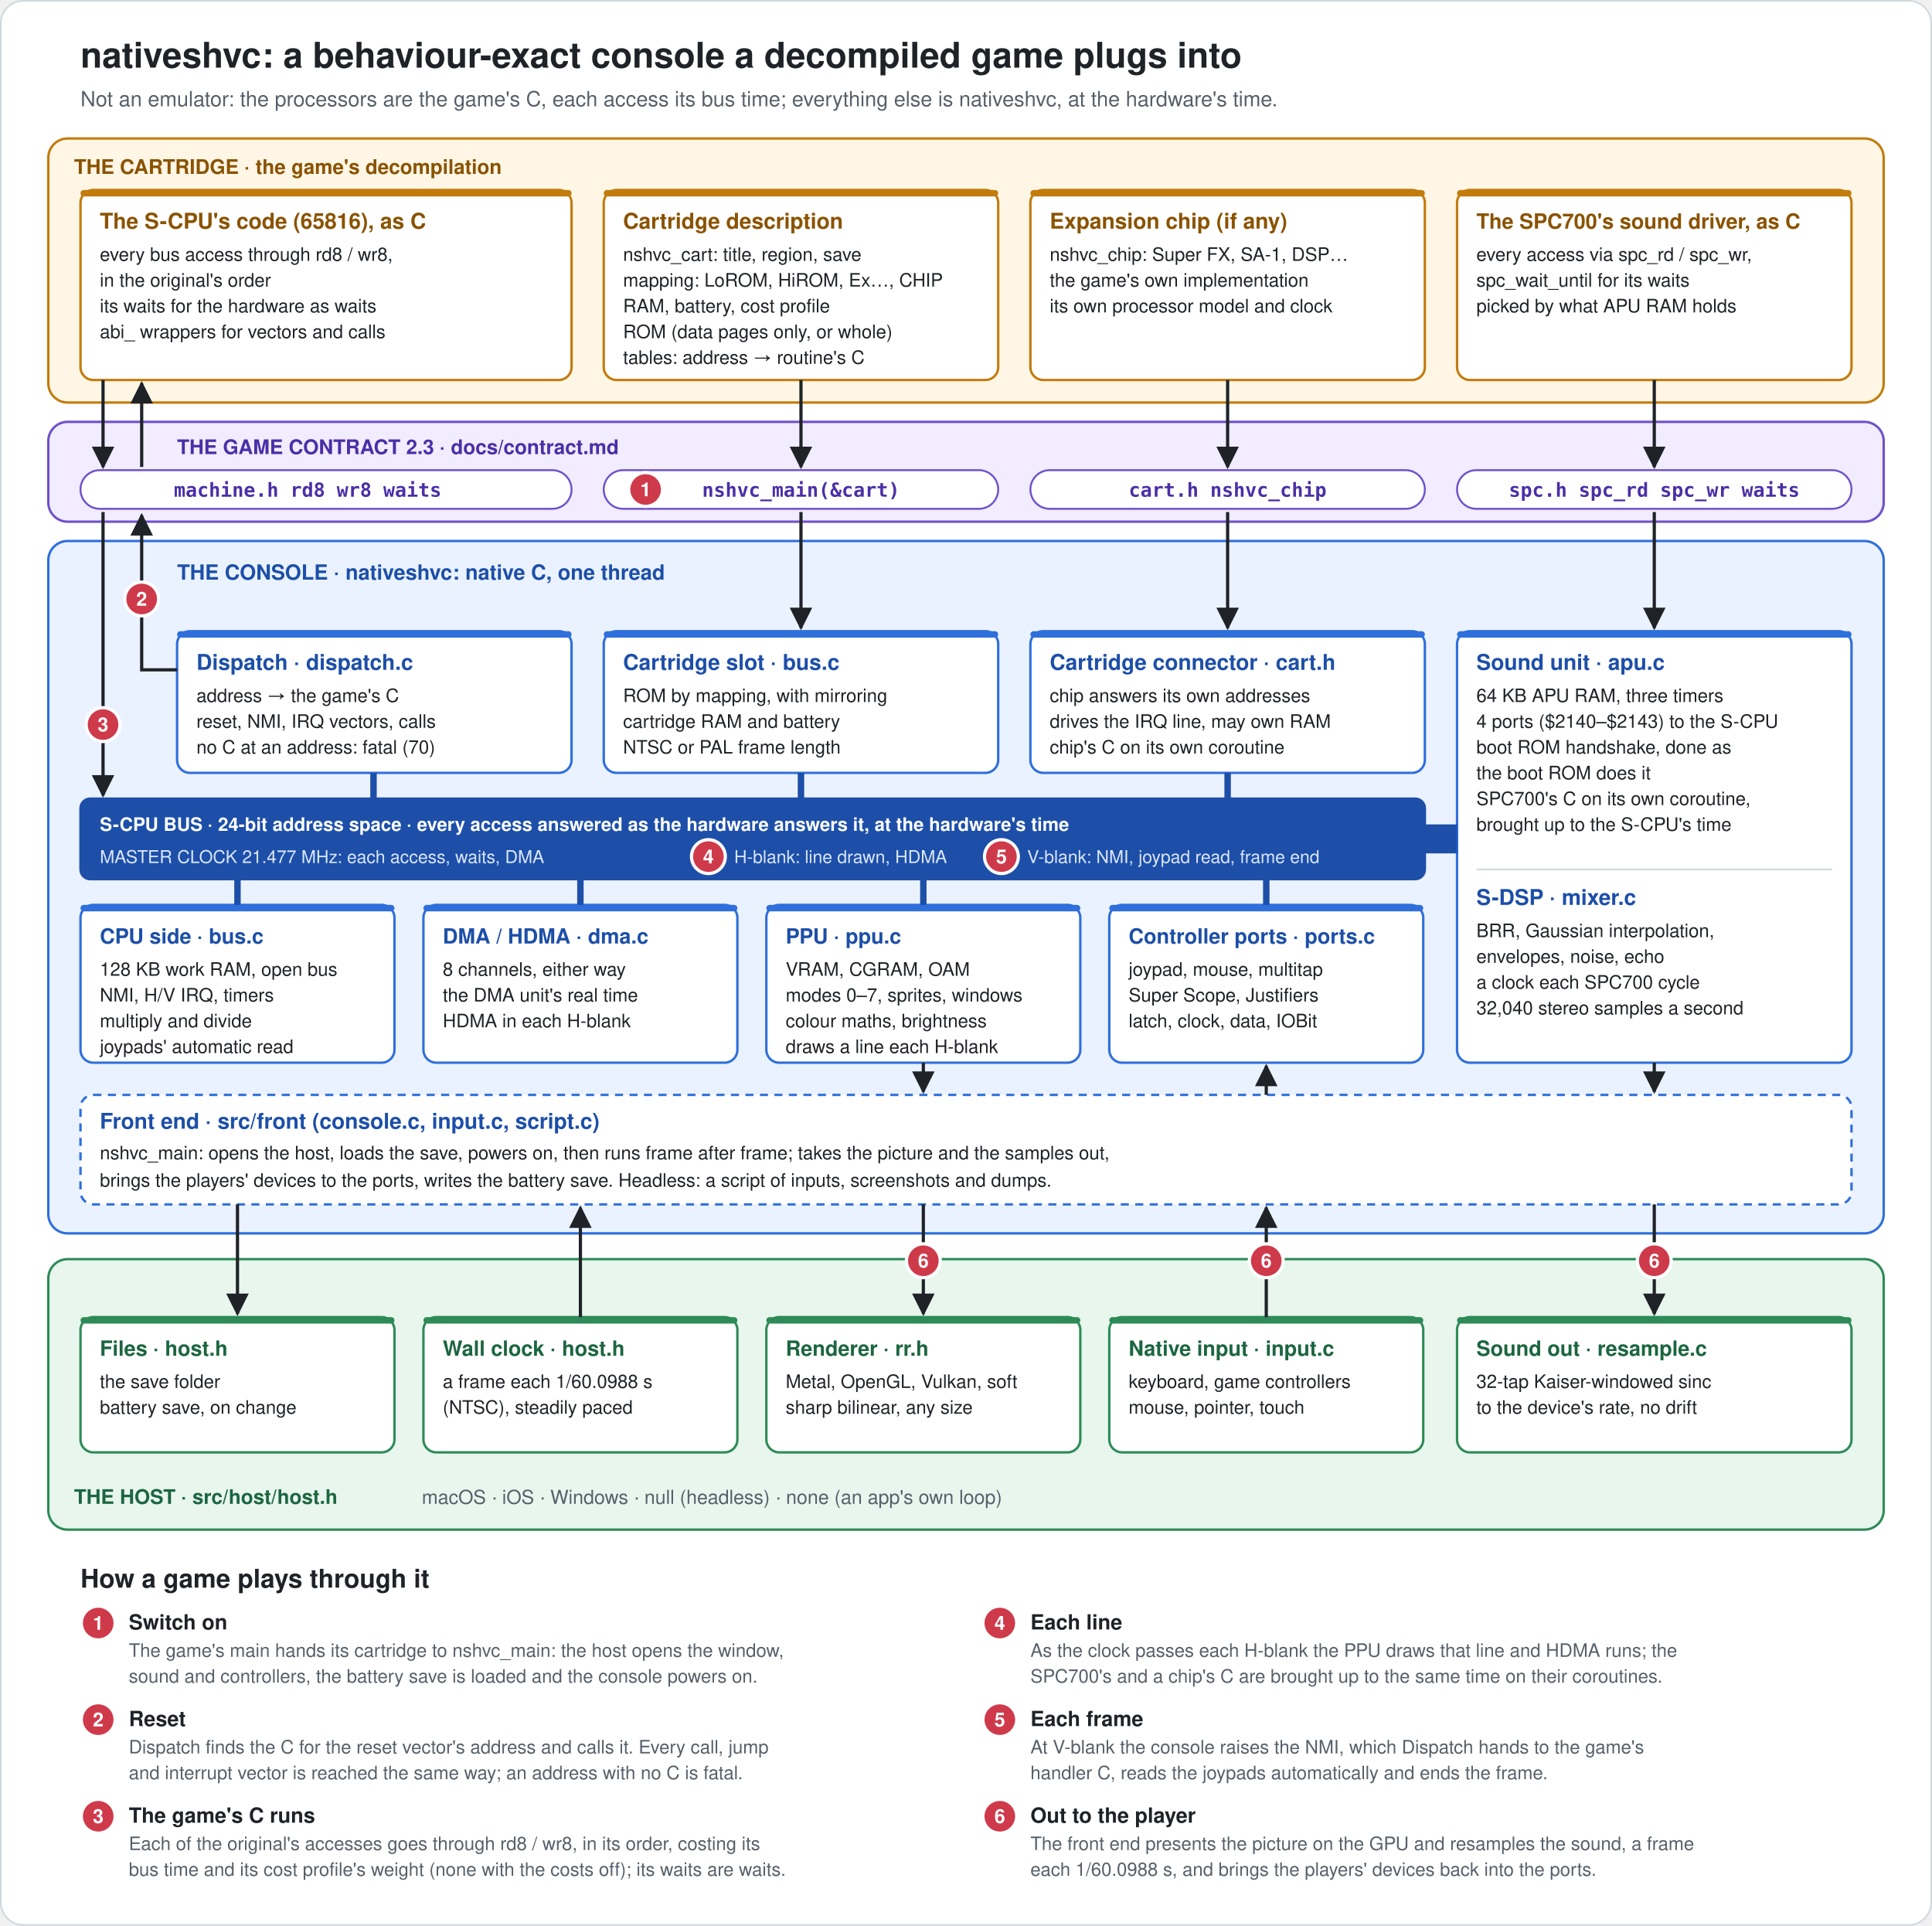
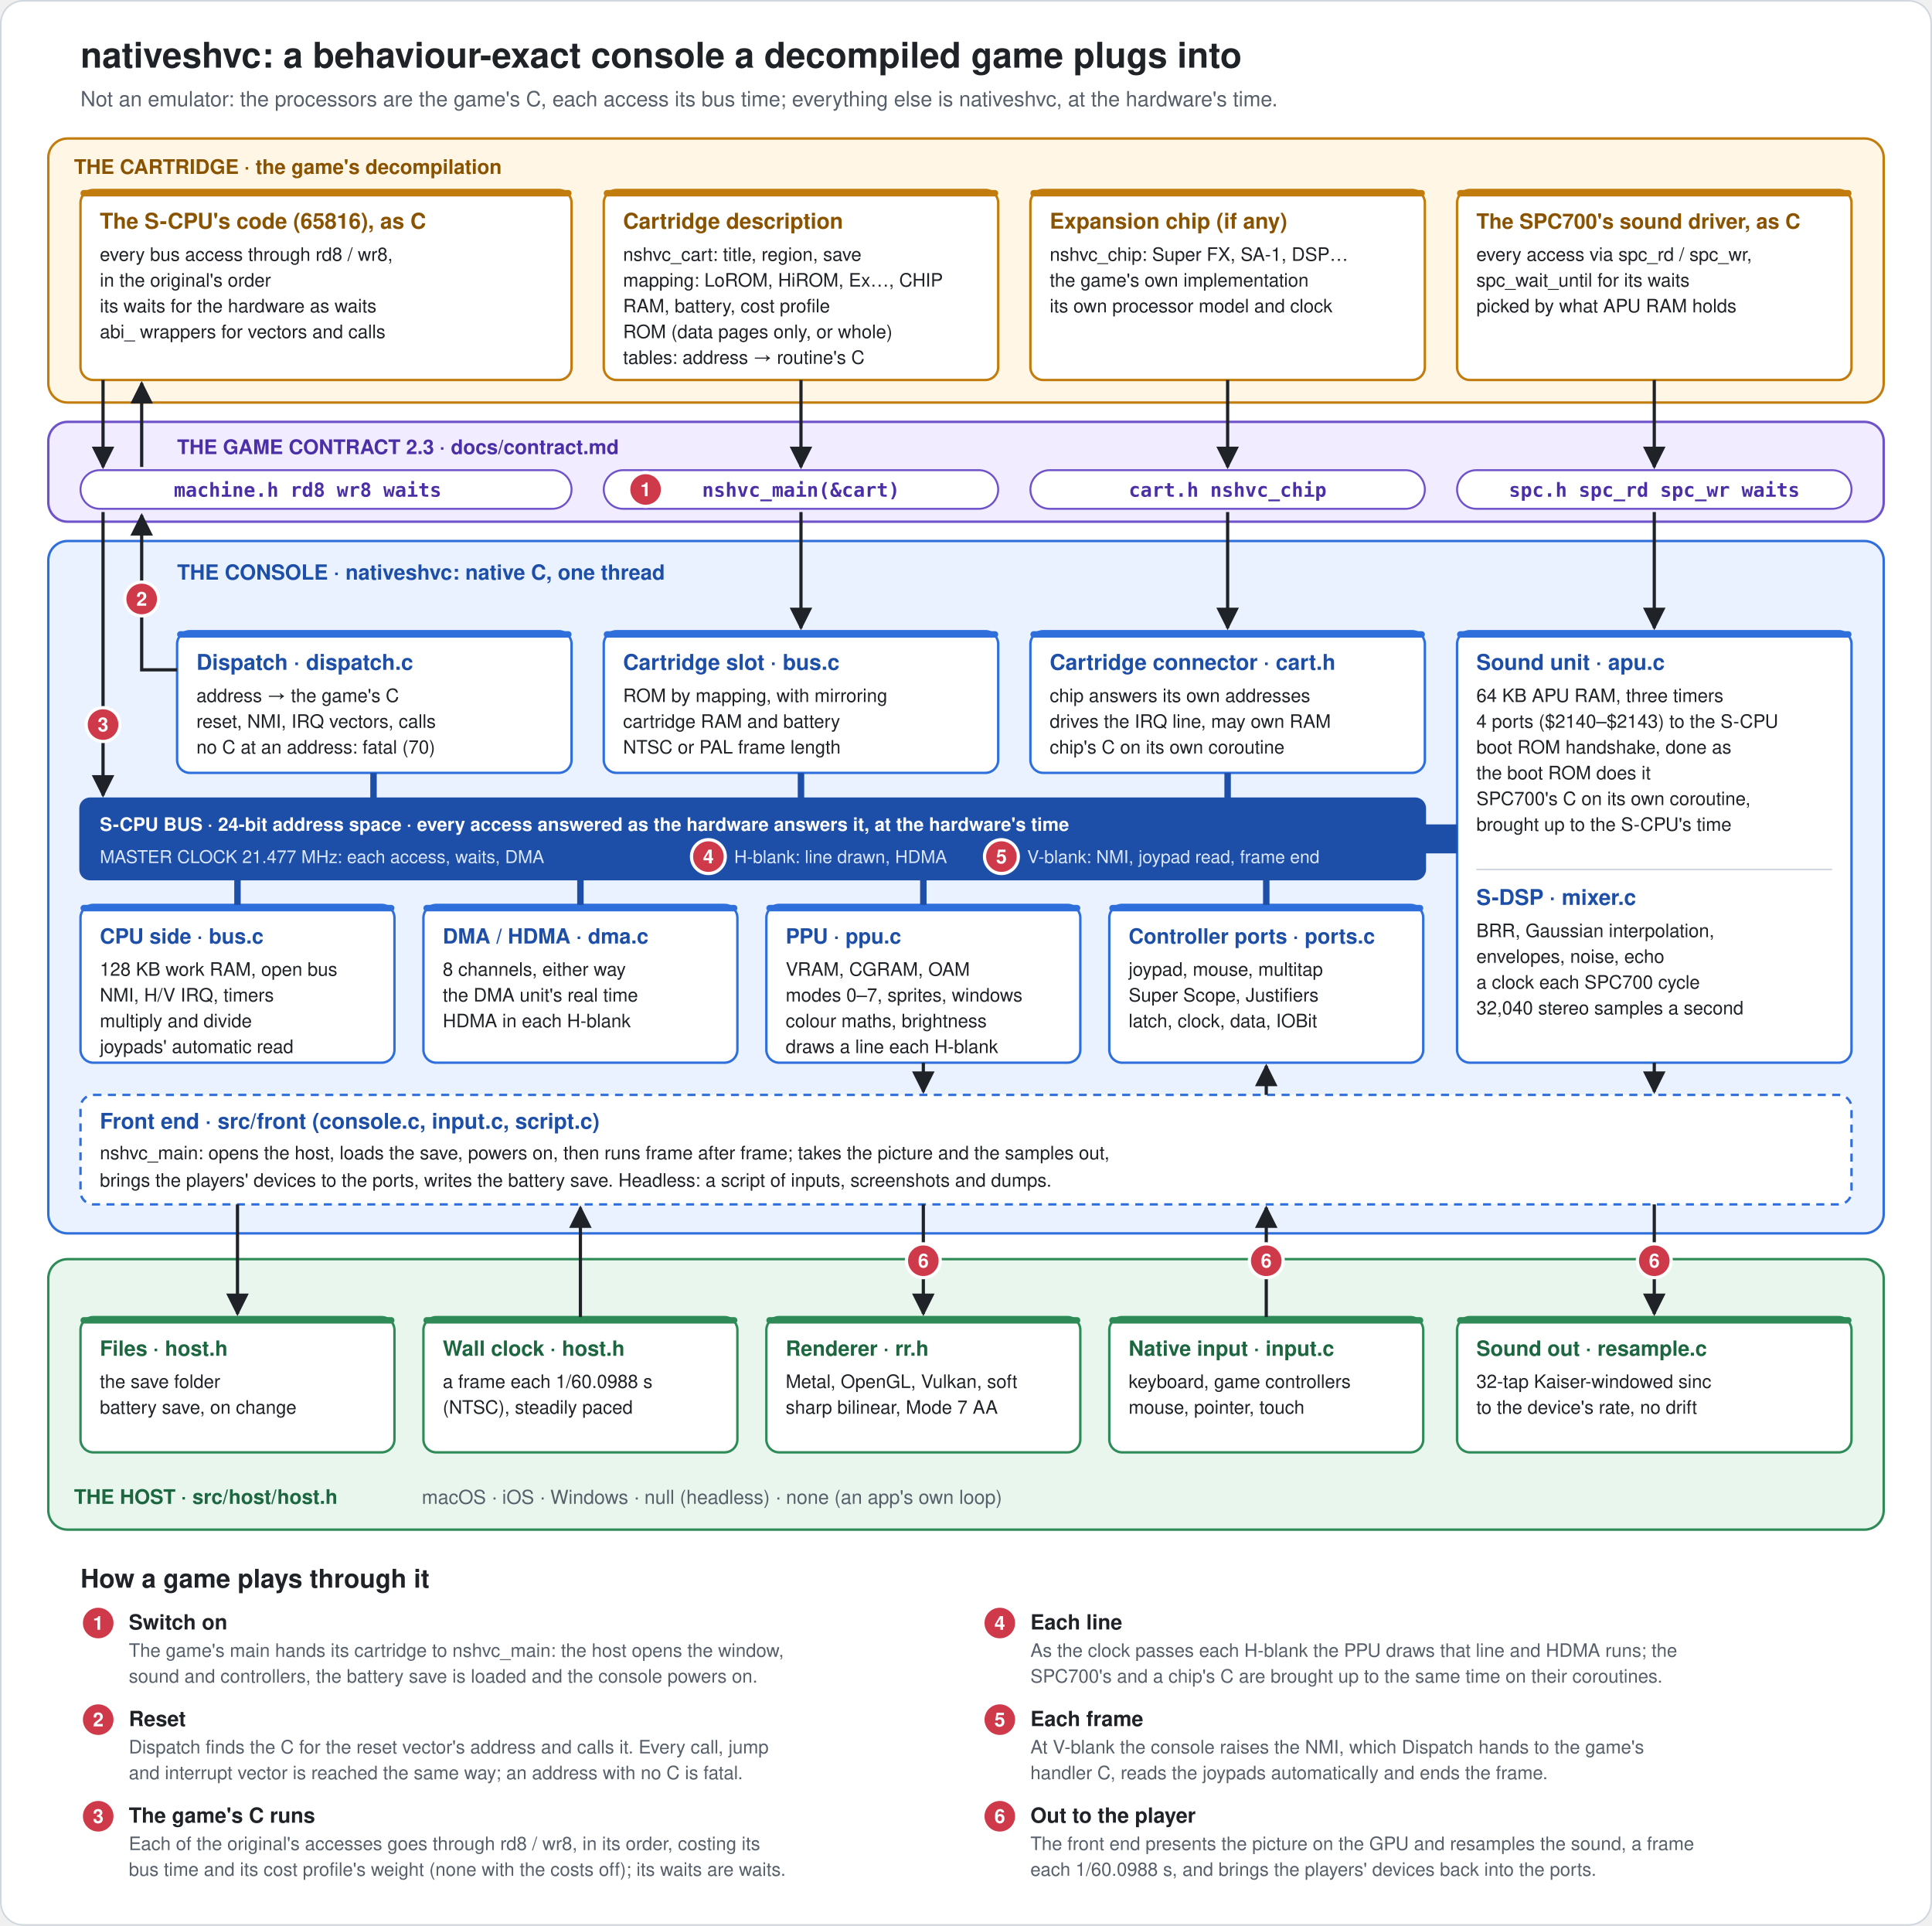
<svg xmlns="http://www.w3.org/2000/svg" width="1200" height="1196" viewBox="0 0 1200 1196" role="img" aria-label="nativeshvc architecture: a behaviour-exact console, not an emulator: the game's decompiled C as the cartridge, each access costing its bus time and its cost profile's weight, nativeshvc as the console, the host below">
  <defs>
    <marker id="arr" viewBox="0 0 10 10" refX="9" refY="5" markerWidth="7" markerHeight="7" orient="auto-start-reverse">
      <path d="M0,0 L10,5 L0,10 z" fill="#1f2328" />
    </marker>
  </defs>
  <rect x="0.5" y="0.5" width="1199" height="1195" rx="14" fill="#ffffff" stroke="#d0d7de" stroke-width="1" />
  <text x="50" y="42" font-family="-apple-system, BlinkMacSystemFont, 'Segoe UI', Helvetica, Arial, sans-serif" font-size="22" font-weight="bold" font-style="normal" fill="#1f2328" text-anchor="start">nativeshvc: a behaviour-exact console a decompiled game plugs into</text>
  <text x="50" y="66" font-family="-apple-system, BlinkMacSystemFont, 'Segoe UI', Helvetica, Arial, sans-serif" font-size="13" font-weight="normal" font-style="normal" fill="#57606a" text-anchor="start">Not an emulator: the processors are the game's C, each access its bus time; everything else is nativeshvc, at the hardware's time.</text>
  <rect x="30" y="86" width="1140" height="164" rx="12" fill="#fff6e5" stroke="#c27c0e" stroke-width="1.5" />
  <text x="46" y="108" font-family="-apple-system, BlinkMacSystemFont, 'Segoe UI', Helvetica, Arial, sans-serif" font-size="12.5" font-weight="bold" font-style="normal" fill="#8a5300" text-anchor="start">THE CARTRIDGE  ·  the game's decompilation</text>
  <rect x="50" y="118" width="305" height="118" rx="8" fill="#ffffff" stroke="#c27c0e" stroke-width="1.5" />
  <rect x="50" y="118" width="305" height="4" rx="2" fill="#c27c0e" />
  <text x="62" y="142" font-family="-apple-system, BlinkMacSystemFont, 'Segoe UI', Helvetica, Arial, sans-serif" font-size="13.5" font-weight="bold" font-style="normal" fill="#8a5300" text-anchor="start">The S-CPU's code (65816), as C</text>
  <text x="62" y="162" font-family="-apple-system, BlinkMacSystemFont, 'Segoe UI', Helvetica, Arial, sans-serif" font-size="11.5" font-weight="normal" font-style="normal" fill="#1f2328" text-anchor="start">every bus access through rd8 / wr8,</text>
  <text x="62" y="178" font-family="-apple-system, BlinkMacSystemFont, 'Segoe UI', Helvetica, Arial, sans-serif" font-size="11.5" font-weight="normal" font-style="normal" fill="#1f2328" text-anchor="start">in the original's order</text>
  <text x="62" y="194" font-family="-apple-system, BlinkMacSystemFont, 'Segoe UI', Helvetica, Arial, sans-serif" font-size="11.5" font-weight="normal" font-style="normal" fill="#1f2328" text-anchor="start">its waits for the hardware as waits</text>
  <text x="62" y="210" font-family="-apple-system, BlinkMacSystemFont, 'Segoe UI', Helvetica, Arial, sans-serif" font-size="11.5" font-weight="normal" font-style="normal" fill="#1f2328" text-anchor="start">abi_ wrappers for vectors and calls</text>
  <rect x="375" y="118" width="245" height="118" rx="8" fill="#ffffff" stroke="#c27c0e" stroke-width="1.5" />
  <rect x="375" y="118" width="245" height="4" rx="2" fill="#c27c0e" />
  <text x="387" y="142" font-family="-apple-system, BlinkMacSystemFont, 'Segoe UI', Helvetica, Arial, sans-serif" font-size="13.5" font-weight="bold" font-style="normal" fill="#8a5300" text-anchor="start">Cartridge description</text>
  <text x="387" y="162" font-family="-apple-system, BlinkMacSystemFont, 'Segoe UI', Helvetica, Arial, sans-serif" font-size="11.5" font-weight="normal" font-style="normal" fill="#1f2328" text-anchor="start">nshvc_cart: title, region, save</text>
  <text x="387" y="178" font-family="-apple-system, BlinkMacSystemFont, 'Segoe UI', Helvetica, Arial, sans-serif" font-size="11.5" font-weight="normal" font-style="normal" fill="#1f2328" text-anchor="start">mapping: LoROM, HiROM, Ex…, CHIP</text>
  <text x="387" y="194" font-family="-apple-system, BlinkMacSystemFont, 'Segoe UI', Helvetica, Arial, sans-serif" font-size="11.5" font-weight="normal" font-style="normal" fill="#1f2328" text-anchor="start">RAM, battery, cost profile</text>
  <text x="387" y="210" font-family="-apple-system, BlinkMacSystemFont, 'Segoe UI', Helvetica, Arial, sans-serif" font-size="11.5" font-weight="normal" font-style="normal" fill="#1f2328" text-anchor="start">ROM (data pages only, or whole)</text>
  <text x="387" y="226" font-family="-apple-system, BlinkMacSystemFont, 'Segoe UI', Helvetica, Arial, sans-serif" font-size="11.5" font-weight="normal" font-style="normal" fill="#1f2328" text-anchor="start">tables: address → routine's C</text>
  <rect x="640" y="118" width="245" height="118" rx="8" fill="#ffffff" stroke="#c27c0e" stroke-width="1.5" />
  <rect x="640" y="118" width="245" height="4" rx="2" fill="#c27c0e" />
  <text x="652" y="142" font-family="-apple-system, BlinkMacSystemFont, 'Segoe UI', Helvetica, Arial, sans-serif" font-size="13.5" font-weight="bold" font-style="normal" fill="#8a5300" text-anchor="start">Expansion chip (if any)</text>
  <text x="652" y="162" font-family="-apple-system, BlinkMacSystemFont, 'Segoe UI', Helvetica, Arial, sans-serif" font-size="11.5" font-weight="normal" font-style="normal" fill="#1f2328" text-anchor="start">nshvc_chip: Super FX, SA-1, DSP…</text>
  <text x="652" y="178" font-family="-apple-system, BlinkMacSystemFont, 'Segoe UI', Helvetica, Arial, sans-serif" font-size="11.5" font-weight="normal" font-style="normal" fill="#1f2328" text-anchor="start">the game's own implementation</text>
  <text x="652" y="194" font-family="-apple-system, BlinkMacSystemFont, 'Segoe UI', Helvetica, Arial, sans-serif" font-size="11.5" font-weight="normal" font-style="normal" fill="#1f2328" text-anchor="start">its own processor model and clock</text>
  <rect x="905" y="118" width="245" height="118" rx="8" fill="#ffffff" stroke="#c27c0e" stroke-width="1.5" />
  <rect x="905" y="118" width="245" height="4" rx="2" fill="#c27c0e" />
  <text x="917" y="142" font-family="-apple-system, BlinkMacSystemFont, 'Segoe UI', Helvetica, Arial, sans-serif" font-size="13" font-weight="bold" font-style="normal" fill="#8a5300" text-anchor="start">The SPC700's sound driver, as C</text>
  <text x="917" y="162" font-family="-apple-system, BlinkMacSystemFont, 'Segoe UI', Helvetica, Arial, sans-serif" font-size="11.5" font-weight="normal" font-style="normal" fill="#1f2328" text-anchor="start">every access via spc_rd / spc_wr,</text>
  <text x="917" y="178" font-family="-apple-system, BlinkMacSystemFont, 'Segoe UI', Helvetica, Arial, sans-serif" font-size="11.5" font-weight="normal" font-style="normal" fill="#1f2328" text-anchor="start">spc_wait_until for its waits</text>
  <text x="917" y="194" font-family="-apple-system, BlinkMacSystemFont, 'Segoe UI', Helvetica, Arial, sans-serif" font-size="11.5" font-weight="normal" font-style="normal" fill="#1f2328" text-anchor="start">picked by what APU RAM holds</text>
  <rect x="30" y="262" width="1140" height="62" rx="12" fill="#f1ecff" stroke="#6f52c9" stroke-width="1.5" />
  <text x="110" y="282" font-family="-apple-system, BlinkMacSystemFont, 'Segoe UI', Helvetica, Arial, sans-serif" font-size="12.5" font-weight="bold" font-style="normal" fill="#4b2fa6" text-anchor="start">THE GAME CONTRACT 2.3  ·  docs/contract.md</text>
  <rect x="50" y="292" width="305" height="24" rx="12" fill="#ffffff" stroke="#6f52c9" stroke-width="1.2" />
  <text x="108" y="308.5" font-family="ui-monospace, SFMono-Regular, Menlo, Consolas, monospace" font-size="12" font-weight="bold" font-style="normal" fill="#4b2fa6" text-anchor="start">machine.h  rd8 wr8 waits</text>
  <rect x="375" y="292" width="245" height="24" rx="12" fill="#ffffff" stroke="#6f52c9" stroke-width="1.2" />
  <text x="497.5" y="308.5" font-family="ui-monospace, SFMono-Regular, Menlo, Consolas, monospace" font-size="12" font-weight="bold" font-style="normal" fill="#4b2fa6" text-anchor="middle">nshvc_main(&amp;cart)</text>
  <rect x="640" y="292" width="245" height="24" rx="12" fill="#ffffff" stroke="#6f52c9" stroke-width="1.2" />
  <text x="762.5" y="308.5" font-family="ui-monospace, SFMono-Regular, Menlo, Consolas, monospace" font-size="12" font-weight="bold" font-style="normal" fill="#4b2fa6" text-anchor="middle">cart.h  nshvc_chip</text>
  <rect x="905" y="292" width="245" height="24" rx="12" fill="#ffffff" stroke="#6f52c9" stroke-width="1.2" />
  <text x="1027.5" y="308.5" font-family="ui-monospace, SFMono-Regular, Menlo, Consolas, monospace" font-size="12" font-weight="bold" font-style="normal" fill="#4b2fa6" text-anchor="middle">spc.h  spc_rd spc_wr waits</text>
  <rect x="30" y="336" width="1140" height="430" rx="12" fill="#eaf2ff" stroke="#2f6fdb" stroke-width="1.5" />
  <text x="110" y="360" font-family="-apple-system, BlinkMacSystemFont, 'Segoe UI', Helvetica, Arial, sans-serif" font-size="13" font-weight="bold" font-style="normal" fill="#1d4fa8" text-anchor="start">THE CONSOLE  ·  nativeshvc: native C, one thread</text>
  <rect x="110" y="392" width="245" height="88" rx="8" fill="#ffffff" stroke="#2f6fdb" stroke-width="1.5" />
  <rect x="110" y="392" width="245" height="4" rx="2" fill="#2f6fdb" />
  <text x="122" y="416" font-family="-apple-system, BlinkMacSystemFont, 'Segoe UI', Helvetica, Arial, sans-serif" font-size="13.5" font-weight="bold" font-style="normal" fill="#1d4fa8" text-anchor="start">Dispatch · dispatch.c</text>
  <text x="122" y="436" font-family="-apple-system, BlinkMacSystemFont, 'Segoe UI', Helvetica, Arial, sans-serif" font-size="11.5" font-weight="normal" font-style="normal" fill="#1f2328" text-anchor="start">address → the game's C</text>
  <text x="122" y="452" font-family="-apple-system, BlinkMacSystemFont, 'Segoe UI', Helvetica, Arial, sans-serif" font-size="11.5" font-weight="normal" font-style="normal" fill="#1f2328" text-anchor="start">reset, NMI, IRQ vectors, calls</text>
  <text x="122" y="468" font-family="-apple-system, BlinkMacSystemFont, 'Segoe UI', Helvetica, Arial, sans-serif" font-size="11.5" font-weight="normal" font-style="normal" fill="#1f2328" text-anchor="start">no C at an address: fatal (70)</text>
  <rect x="375" y="392" width="245" height="88" rx="8" fill="#ffffff" stroke="#2f6fdb" stroke-width="1.5" />
  <rect x="375" y="392" width="245" height="4" rx="2" fill="#2f6fdb" />
  <text x="387" y="416" font-family="-apple-system, BlinkMacSystemFont, 'Segoe UI', Helvetica, Arial, sans-serif" font-size="13.5" font-weight="bold" font-style="normal" fill="#1d4fa8" text-anchor="start">Cartridge slot · bus.c</text>
  <text x="387" y="436" font-family="-apple-system, BlinkMacSystemFont, 'Segoe UI', Helvetica, Arial, sans-serif" font-size="11.5" font-weight="normal" font-style="normal" fill="#1f2328" text-anchor="start">ROM by mapping, with mirroring</text>
  <text x="387" y="452" font-family="-apple-system, BlinkMacSystemFont, 'Segoe UI', Helvetica, Arial, sans-serif" font-size="11.5" font-weight="normal" font-style="normal" fill="#1f2328" text-anchor="start">cartridge RAM and battery</text>
  <text x="387" y="468" font-family="-apple-system, BlinkMacSystemFont, 'Segoe UI', Helvetica, Arial, sans-serif" font-size="11.5" font-weight="normal" font-style="normal" fill="#1f2328" text-anchor="start">NTSC or PAL frame length</text>
  <rect x="640" y="392" width="245" height="88" rx="8" fill="#ffffff" stroke="#2f6fdb" stroke-width="1.5" />
  <rect x="640" y="392" width="245" height="4" rx="2" fill="#2f6fdb" />
  <text x="652" y="416" font-family="-apple-system, BlinkMacSystemFont, 'Segoe UI', Helvetica, Arial, sans-serif" font-size="13.5" font-weight="bold" font-style="normal" fill="#1d4fa8" text-anchor="start">Cartridge connector · cart.h</text>
  <text x="652" y="436" font-family="-apple-system, BlinkMacSystemFont, 'Segoe UI', Helvetica, Arial, sans-serif" font-size="11.5" font-weight="normal" font-style="normal" fill="#1f2328" text-anchor="start">chip answers its own addresses</text>
  <text x="652" y="452" font-family="-apple-system, BlinkMacSystemFont, 'Segoe UI', Helvetica, Arial, sans-serif" font-size="11.5" font-weight="normal" font-style="normal" fill="#1f2328" text-anchor="start">drives the IRQ line, may own RAM</text>
  <text x="652" y="468" font-family="-apple-system, BlinkMacSystemFont, 'Segoe UI', Helvetica, Arial, sans-serif" font-size="11.5" font-weight="normal" font-style="normal" fill="#1f2328" text-anchor="start">chip's C on its own coroutine</text>
  <rect x="905" y="392" width="245" height="268" rx="8" fill="#ffffff" stroke="#2f6fdb" stroke-width="1.5" />
  <rect x="905" y="392" width="245" height="4" rx="2" fill="#2f6fdb" />
  <text x="917" y="416" font-family="-apple-system, BlinkMacSystemFont, 'Segoe UI', Helvetica, Arial, sans-serif" font-size="13.5" font-weight="bold" font-style="normal" fill="#1d4fa8" text-anchor="start">Sound unit · apu.c</text>
  <text x="917" y="436" font-family="-apple-system, BlinkMacSystemFont, 'Segoe UI', Helvetica, Arial, sans-serif" font-size="11.5" font-weight="normal" font-style="normal" fill="#1f2328" text-anchor="start">64 KB APU RAM, three timers</text>
  <text x="917" y="452" font-family="-apple-system, BlinkMacSystemFont, 'Segoe UI', Helvetica, Arial, sans-serif" font-size="11.5" font-weight="normal" font-style="normal" fill="#1f2328" text-anchor="start">4 ports ($2140–$2143) to the S-CPU</text>
  <text x="917" y="468" font-family="-apple-system, BlinkMacSystemFont, 'Segoe UI', Helvetica, Arial, sans-serif" font-size="11.5" font-weight="normal" font-style="normal" fill="#1f2328" text-anchor="start">boot ROM handshake, done as</text>
  <text x="917" y="484" font-family="-apple-system, BlinkMacSystemFont, 'Segoe UI', Helvetica, Arial, sans-serif" font-size="11.5" font-weight="normal" font-style="normal" fill="#1f2328" text-anchor="start">the boot ROM does it</text>
  <text x="917" y="500" font-family="-apple-system, BlinkMacSystemFont, 'Segoe UI', Helvetica, Arial, sans-serif" font-size="11.5" font-weight="normal" font-style="normal" fill="#1f2328" text-anchor="start">SPC700's C on its own coroutine,</text>
  <text x="917" y="516" font-family="-apple-system, BlinkMacSystemFont, 'Segoe UI', Helvetica, Arial, sans-serif" font-size="11.5" font-weight="normal" font-style="normal" fill="#1f2328" text-anchor="start">brought up to the S-CPU's time</text>
  <line x1="917" y1="540" x2="1138" y2="540" stroke="#d0d7de" />
  <text x="917" y="562" font-family="-apple-system, BlinkMacSystemFont, 'Segoe UI', Helvetica, Arial, sans-serif" font-size="13.5" font-weight="bold" font-style="normal" fill="#1d4fa8" text-anchor="start">S-DSP · mixer.c</text>
  <text x="917" y="582" font-family="-apple-system, BlinkMacSystemFont, 'Segoe UI', Helvetica, Arial, sans-serif" font-size="11.5" font-weight="normal" font-style="normal" fill="#1f2328" text-anchor="start">BRR, Gaussian interpolation,</text>
  <text x="917" y="598" font-family="-apple-system, BlinkMacSystemFont, 'Segoe UI', Helvetica, Arial, sans-serif" font-size="11.5" font-weight="normal" font-style="normal" fill="#1f2328" text-anchor="start">envelopes, noise, echo</text>
  <text x="917" y="614" font-family="-apple-system, BlinkMacSystemFont, 'Segoe UI', Helvetica, Arial, sans-serif" font-size="11.5" font-weight="normal" font-style="normal" fill="#1f2328" text-anchor="start">a clock each SPC700 cycle</text>
  <text x="917" y="630" font-family="-apple-system, BlinkMacSystemFont, 'Segoe UI', Helvetica, Arial, sans-serif" font-size="11.5" font-weight="normal" font-style="normal" fill="#1f2328" text-anchor="start">32,040 stereo samples a second</text>
  <rect x="50" y="496" width="835" height="50" rx="6" fill="#1d4fa8" stroke="#1d4fa8" stroke-width="1.5" />
  <text x="62" y="516" font-family="-apple-system, BlinkMacSystemFont, 'Segoe UI', Helvetica, Arial, sans-serif" font-size="11.5" font-weight="bold" font-style="normal" fill="#ffffff" text-anchor="start">S-CPU BUS  ·  24-bit address space  ·  every access answered as the hardware answers it, at the hardware's time</text>
  <text x="62" y="536" font-family="-apple-system, BlinkMacSystemFont, 'Segoe UI', Helvetica, Arial, sans-serif" font-size="11" font-weight="normal" font-style="normal" fill="#dbe7ff" text-anchor="start">MASTER CLOCK 21.477 MHz: each access, waits, DMA</text>
  <circle cx="440" cy="532" r="10.5" fill="#cf3a4b" stroke="#ffffff" stroke-width="2" />
  <text x="440" y="536.2" font-family="-apple-system, BlinkMacSystemFont, 'Segoe UI', Helvetica, Arial, sans-serif" font-size="12" font-weight="bold" font-style="normal" fill="#ffffff" text-anchor="middle">4</text>
  <text x="456" y="536" font-family="-apple-system, BlinkMacSystemFont, 'Segoe UI', Helvetica, Arial, sans-serif" font-size="11" font-weight="normal" font-style="normal" fill="#dbe7ff" text-anchor="start">H-blank: line drawn, HDMA</text>
  <circle cx="622" cy="532" r="10.5" fill="#cf3a4b" stroke="#ffffff" stroke-width="2" />
  <text x="622" y="536.2" font-family="-apple-system, BlinkMacSystemFont, 'Segoe UI', Helvetica, Arial, sans-serif" font-size="12" font-weight="bold" font-style="normal" fill="#ffffff" text-anchor="middle">5</text>
  <text x="638" y="536" font-family="-apple-system, BlinkMacSystemFont, 'Segoe UI', Helvetica, Arial, sans-serif" font-size="11" font-weight="normal" font-style="normal" fill="#dbe7ff" text-anchor="start">V-blank: NMI, joypad read, frame end</text>
  <rect x="885" y="512" width="20" height="18" fill="#1d4fa8" />
  <line x1="232" y1="480" x2="232" y2="496" stroke="#1d4fa8" stroke-width="4" />
  <line x1="497.5" y1="480" x2="497.5" y2="496" stroke="#1d4fa8" stroke-width="4" />
  <line x1="762.5" y1="480" x2="762.5" y2="496" stroke="#1d4fa8" stroke-width="4" />
  <rect x="50" y="562" width="195" height="98" rx="8" fill="#ffffff" stroke="#2f6fdb" stroke-width="1.5" />
  <rect x="50" y="562" width="195" height="4" rx="2" fill="#2f6fdb" />
  <text x="62" y="586" font-family="-apple-system, BlinkMacSystemFont, 'Segoe UI', Helvetica, Arial, sans-serif" font-size="13" font-weight="bold" font-style="normal" fill="#1d4fa8" text-anchor="start">CPU side · bus.c</text>
  <text x="62" y="606" font-family="-apple-system, BlinkMacSystemFont, 'Segoe UI', Helvetica, Arial, sans-serif" font-size="11.5" font-weight="normal" font-style="normal" fill="#1f2328" text-anchor="start">128 KB work RAM, open bus</text>
  <text x="62" y="622" font-family="-apple-system, BlinkMacSystemFont, 'Segoe UI', Helvetica, Arial, sans-serif" font-size="11.5" font-weight="normal" font-style="normal" fill="#1f2328" text-anchor="start">NMI, H/V IRQ, timers</text>
  <text x="62" y="638" font-family="-apple-system, BlinkMacSystemFont, 'Segoe UI', Helvetica, Arial, sans-serif" font-size="11.5" font-weight="normal" font-style="normal" fill="#1f2328" text-anchor="start">multiply and divide</text>
  <text x="62" y="654" font-family="-apple-system, BlinkMacSystemFont, 'Segoe UI', Helvetica, Arial, sans-serif" font-size="11.5" font-weight="normal" font-style="normal" fill="#1f2328" text-anchor="start">joypads' automatic read</text>
  <rect x="263" y="562" width="195" height="98" rx="8" fill="#ffffff" stroke="#2f6fdb" stroke-width="1.5" />
  <rect x="263" y="562" width="195" height="4" rx="2" fill="#2f6fdb" />
  <text x="275" y="586" font-family="-apple-system, BlinkMacSystemFont, 'Segoe UI', Helvetica, Arial, sans-serif" font-size="13" font-weight="bold" font-style="normal" fill="#1d4fa8" text-anchor="start">DMA / HDMA · dma.c</text>
  <text x="275" y="606" font-family="-apple-system, BlinkMacSystemFont, 'Segoe UI', Helvetica, Arial, sans-serif" font-size="11.5" font-weight="normal" font-style="normal" fill="#1f2328" text-anchor="start">8 channels, either way</text>
  <text x="275" y="622" font-family="-apple-system, BlinkMacSystemFont, 'Segoe UI', Helvetica, Arial, sans-serif" font-size="11.5" font-weight="normal" font-style="normal" fill="#1f2328" text-anchor="start">the DMA unit's real time</text>
  <text x="275" y="638" font-family="-apple-system, BlinkMacSystemFont, 'Segoe UI', Helvetica, Arial, sans-serif" font-size="11.5" font-weight="normal" font-style="normal" fill="#1f2328" text-anchor="start">HDMA in each H-blank</text>
  <rect x="476" y="562" width="195" height="98" rx="8" fill="#ffffff" stroke="#2f6fdb" stroke-width="1.5" />
  <rect x="476" y="562" width="195" height="4" rx="2" fill="#2f6fdb" />
  <text x="488" y="586" font-family="-apple-system, BlinkMacSystemFont, 'Segoe UI', Helvetica, Arial, sans-serif" font-size="13" font-weight="bold" font-style="normal" fill="#1d4fa8" text-anchor="start">PPU · ppu.c</text>
  <text x="488" y="606" font-family="-apple-system, BlinkMacSystemFont, 'Segoe UI', Helvetica, Arial, sans-serif" font-size="11.5" font-weight="normal" font-style="normal" fill="#1f2328" text-anchor="start">VRAM, CGRAM, OAM</text>
  <text x="488" y="622" font-family="-apple-system, BlinkMacSystemFont, 'Segoe UI', Helvetica, Arial, sans-serif" font-size="11.5" font-weight="normal" font-style="normal" fill="#1f2328" text-anchor="start">modes 0–7, sprites, windows</text>
  <text x="488" y="638" font-family="-apple-system, BlinkMacSystemFont, 'Segoe UI', Helvetica, Arial, sans-serif" font-size="11.5" font-weight="normal" font-style="normal" fill="#1f2328" text-anchor="start">colour maths, brightness</text>
  <text x="488" y="654" font-family="-apple-system, BlinkMacSystemFont, 'Segoe UI', Helvetica, Arial, sans-serif" font-size="11.5" font-weight="normal" font-style="normal" fill="#1f2328" text-anchor="start">draws a line each H-blank</text>
  <rect x="689" y="562" width="195" height="98" rx="8" fill="#ffffff" stroke="#2f6fdb" stroke-width="1.5" />
  <rect x="689" y="562" width="195" height="4" rx="2" fill="#2f6fdb" />
  <text x="701" y="586" font-family="-apple-system, BlinkMacSystemFont, 'Segoe UI', Helvetica, Arial, sans-serif" font-size="13" font-weight="bold" font-style="normal" fill="#1d4fa8" text-anchor="start">Controller ports · ports.c</text>
  <text x="701" y="606" font-family="-apple-system, BlinkMacSystemFont, 'Segoe UI', Helvetica, Arial, sans-serif" font-size="11.5" font-weight="normal" font-style="normal" fill="#1f2328" text-anchor="start">joypad, mouse, multitap</text>
  <text x="701" y="622" font-family="-apple-system, BlinkMacSystemFont, 'Segoe UI', Helvetica, Arial, sans-serif" font-size="11.5" font-weight="normal" font-style="normal" fill="#1f2328" text-anchor="start">Super Scope, Justifiers</text>
  <text x="701" y="638" font-family="-apple-system, BlinkMacSystemFont, 'Segoe UI', Helvetica, Arial, sans-serif" font-size="11.5" font-weight="normal" font-style="normal" fill="#1f2328" text-anchor="start">latch, clock, data, IOBit</text>
  <line x1="147.5" y1="546" x2="147.5" y2="562" stroke="#1d4fa8" stroke-width="4" />
  <line x1="360.5" y1="546" x2="360.5" y2="562" stroke="#1d4fa8" stroke-width="4" />
  <line x1="573.5" y1="546" x2="573.5" y2="562" stroke="#1d4fa8" stroke-width="4" />
  <line x1="786.5" y1="546" x2="786.5" y2="562" stroke="#1d4fa8" stroke-width="4" />
  <rect x="50" y="680" width="1100" height="68" rx="8" fill="#ffffff" stroke="#2f6fdb" stroke-width="1.5" stroke-dasharray="5 4" />
  <text x="62" y="701" font-family="-apple-system, BlinkMacSystemFont, 'Segoe UI', Helvetica, Arial, sans-serif" font-size="13.5" font-weight="bold" font-style="normal" fill="#1d4fa8" text-anchor="start">Front end · src/front  (console.c, input.c, script.c)</text>
  <text x="62" y="720" font-family="-apple-system, BlinkMacSystemFont, 'Segoe UI', Helvetica, Arial, sans-serif" font-size="11.5" font-weight="normal" font-style="normal" fill="#1f2328" text-anchor="start">nshvc_main: opens the host, loads the save, powers on, then runs frame after frame; takes the picture and the samples out,</text>
  <text x="62" y="737" font-family="-apple-system, BlinkMacSystemFont, 'Segoe UI', Helvetica, Arial, sans-serif" font-size="11.5" font-weight="normal" font-style="normal" fill="#1f2328" text-anchor="start">brings the players' devices to the ports, writes the battery save. Headless: a script of inputs, screenshots and dumps.</text>
  <rect x="30" y="782" width="1140" height="168" rx="12" fill="#e8f6ee" stroke="#2e8b57" stroke-width="1.5" />
  <rect x="50" y="818" width="195" height="84" rx="8" fill="#ffffff" stroke="#2e8b57" stroke-width="1.5" />
  <rect x="50" y="818" width="195" height="4" rx="2" fill="#2e8b57" />
  <text x="62" y="842" font-family="-apple-system, BlinkMacSystemFont, 'Segoe UI', Helvetica, Arial, sans-serif" font-size="13" font-weight="bold" font-style="normal" fill="#1c6640" text-anchor="start">Files · host.h</text>
  <text x="62" y="862" font-family="-apple-system, BlinkMacSystemFont, 'Segoe UI', Helvetica, Arial, sans-serif" font-size="11.5" font-weight="normal" font-style="normal" fill="#1f2328" text-anchor="start">the save folder</text>
  <text x="62" y="878" font-family="-apple-system, BlinkMacSystemFont, 'Segoe UI', Helvetica, Arial, sans-serif" font-size="11.5" font-weight="normal" font-style="normal" fill="#1f2328" text-anchor="start">battery save, on change</text>
  <rect x="263" y="818" width="195" height="84" rx="8" fill="#ffffff" stroke="#2e8b57" stroke-width="1.5" />
  <rect x="263" y="818" width="195" height="4" rx="2" fill="#2e8b57" />
  <text x="275" y="842" font-family="-apple-system, BlinkMacSystemFont, 'Segoe UI', Helvetica, Arial, sans-serif" font-size="13" font-weight="bold" font-style="normal" fill="#1c6640" text-anchor="start">Wall clock · host.h</text>
  <text x="275" y="862" font-family="-apple-system, BlinkMacSystemFont, 'Segoe UI', Helvetica, Arial, sans-serif" font-size="11.5" font-weight="normal" font-style="normal" fill="#1f2328" text-anchor="start">a frame each 1/60.0988 s</text>
  <text x="275" y="878" font-family="-apple-system, BlinkMacSystemFont, 'Segoe UI', Helvetica, Arial, sans-serif" font-size="11.5" font-weight="normal" font-style="normal" fill="#1f2328" text-anchor="start">(NTSC), steadily paced</text>
  <rect x="476" y="818" width="195" height="84" rx="8" fill="#ffffff" stroke="#2e8b57" stroke-width="1.5" />
  <rect x="476" y="818" width="195" height="4" rx="2" fill="#2e8b57" />
  <text x="488" y="842" font-family="-apple-system, BlinkMacSystemFont, 'Segoe UI', Helvetica, Arial, sans-serif" font-size="13" font-weight="bold" font-style="normal" fill="#1c6640" text-anchor="start">Renderer · rr.h</text>
  <text x="488" y="862" font-family="-apple-system, BlinkMacSystemFont, 'Segoe UI', Helvetica, Arial, sans-serif" font-size="11.5" font-weight="normal" font-style="normal" fill="#1f2328" text-anchor="start">Metal, OpenGL, Vulkan, soft</text>
-   <text x="488" y="878" font-family="-apple-system, BlinkMacSystemFont, 'Segoe UI', Helvetica, Arial, sans-serif" font-size="11.5" font-weight="normal" font-style="normal" fill="#1f2328" text-anchor="start">sharp bilinear, any size</text>
+   <text x="488" y="878" font-family="-apple-system, BlinkMacSystemFont, 'Segoe UI', Helvetica, Arial, sans-serif" font-size="11.5" font-weight="normal" font-style="normal" fill="#1f2328" text-anchor="start">sharp bilinear, Mode 7 AA</text>
  <rect x="689" y="818" width="195" height="84" rx="8" fill="#ffffff" stroke="#2e8b57" stroke-width="1.5" />
  <rect x="689" y="818" width="195" height="4" rx="2" fill="#2e8b57" />
  <text x="701" y="842" font-family="-apple-system, BlinkMacSystemFont, 'Segoe UI', Helvetica, Arial, sans-serif" font-size="13" font-weight="bold" font-style="normal" fill="#1c6640" text-anchor="start">Native input · input.c</text>
  <text x="701" y="862" font-family="-apple-system, BlinkMacSystemFont, 'Segoe UI', Helvetica, Arial, sans-serif" font-size="11.5" font-weight="normal" font-style="normal" fill="#1f2328" text-anchor="start">keyboard, game controllers</text>
  <text x="701" y="878" font-family="-apple-system, BlinkMacSystemFont, 'Segoe UI', Helvetica, Arial, sans-serif" font-size="11.5" font-weight="normal" font-style="normal" fill="#1f2328" text-anchor="start">mouse, pointer, touch</text>
  <rect x="905" y="818" width="245" height="84" rx="8" fill="#ffffff" stroke="#2e8b57" stroke-width="1.5" />
  <rect x="905" y="818" width="245" height="4" rx="2" fill="#2e8b57" />
  <text x="917" y="842" font-family="-apple-system, BlinkMacSystemFont, 'Segoe UI', Helvetica, Arial, sans-serif" font-size="13" font-weight="bold" font-style="normal" fill="#1c6640" text-anchor="start">Sound out · resample.c</text>
  <text x="917" y="862" font-family="-apple-system, BlinkMacSystemFont, 'Segoe UI', Helvetica, Arial, sans-serif" font-size="11.5" font-weight="normal" font-style="normal" fill="#1f2328" text-anchor="start">32-tap Kaiser-windowed sinc</text>
  <text x="917" y="878" font-family="-apple-system, BlinkMacSystemFont, 'Segoe UI', Helvetica, Arial, sans-serif" font-size="11.5" font-weight="normal" font-style="normal" fill="#1f2328" text-anchor="start">to the device's rate, no drift</text>
  <text x="46" y="934" font-family="-apple-system, BlinkMacSystemFont, 'Segoe UI', Helvetica, Arial, sans-serif" font-size="12.5" font-weight="bold" font-style="normal" fill="#1c6640" text-anchor="start">THE HOST  ·  src/host/host.h</text>
  <text x="262" y="934" font-family="-apple-system, BlinkMacSystemFont, 'Segoe UI', Helvetica, Arial, sans-serif" font-size="12" font-weight="normal" font-style="normal" fill="#57606a" text-anchor="start">macOS  ·  iOS  ·  Windows  ·  null (headless)  ·  none (an app's own loop)</text>
  <line x1="497.5" y1="236" x2="497.5" y2="290" stroke="#1f2328" stroke-width="2" marker-end="url(#arr)" />
  <line x1="497.5" y1="318" x2="497.5" y2="390" stroke="#1f2328" stroke-width="2" marker-end="url(#arr)" />
  <line x1="762.5" y1="236" x2="762.5" y2="290" stroke="#1f2328" stroke-width="2" marker-end="url(#arr)" />
  <line x1="762.5" y1="318" x2="762.5" y2="390" stroke="#1f2328" stroke-width="2" marker-end="url(#arr)" />
  <line x1="1027.5" y1="236" x2="1027.5" y2="290" stroke="#1f2328" stroke-width="2" marker-end="url(#arr)" />
  <line x1="1027.5" y1="318" x2="1027.5" y2="390" stroke="#1f2328" stroke-width="2" marker-end="url(#arr)" />
  <line x1="64" y1="236" x2="64" y2="290" stroke="#1f2328" stroke-width="2" marker-end="url(#arr)" />
  <line x1="64" y1="318" x2="64" y2="494" stroke="#1f2328" stroke-width="2" marker-end="url(#arr)" />
  <path d="M110,416 H88 V320" fill="none" stroke="#1f2328" stroke-width="2" marker-end="url(#arr)" />
  <line x1="88" y1="290" x2="88" y2="238" stroke="#1f2328" stroke-width="2" marker-end="url(#arr)" />
  <circle cx="88" cy="372" r="10.5" fill="#cf3a4b" stroke="#ffffff" stroke-width="2" />
  <text x="88" y="376.2" font-family="-apple-system, BlinkMacSystemFont, 'Segoe UI', Helvetica, Arial, sans-serif" font-size="12" font-weight="bold" font-style="normal" fill="#ffffff" text-anchor="middle">2</text>
  <circle cx="64" cy="450" r="10.5" fill="#cf3a4b" stroke="#ffffff" stroke-width="2" />
  <text x="64" y="454.2" font-family="-apple-system, BlinkMacSystemFont, 'Segoe UI', Helvetica, Arial, sans-serif" font-size="12" font-weight="bold" font-style="normal" fill="#ffffff" text-anchor="middle">3</text>
  <circle cx="401" cy="304" r="10.5" fill="#cf3a4b" stroke="#ffffff" stroke-width="2" />
  <text x="401" y="308.2" font-family="-apple-system, BlinkMacSystemFont, 'Segoe UI', Helvetica, Arial, sans-serif" font-size="12" font-weight="bold" font-style="normal" fill="#ffffff" text-anchor="middle">1</text>
  <line x1="573.5" y1="660" x2="573.5" y2="678" stroke="#1f2328" stroke-width="2" marker-end="url(#arr)" />
  <line x1="573.5" y1="748" x2="573.5" y2="816" stroke="#1f2328" stroke-width="2" marker-end="url(#arr)" />
  <circle cx="573.5" cy="783" r="10.5" fill="#cf3a4b" stroke="#ffffff" stroke-width="2" />
  <text x="573.5" y="787.2" font-family="-apple-system, BlinkMacSystemFont, 'Segoe UI', Helvetica, Arial, sans-serif" font-size="12" font-weight="bold" font-style="normal" fill="#ffffff" text-anchor="middle">6</text>
  <line x1="1027.5" y1="660" x2="1027.5" y2="678" stroke="#1f2328" stroke-width="2" marker-end="url(#arr)" />
  <line x1="1027.5" y1="748" x2="1027.5" y2="816" stroke="#1f2328" stroke-width="2" marker-end="url(#arr)" />
  <circle cx="1027.5" cy="783" r="10.5" fill="#cf3a4b" stroke="#ffffff" stroke-width="2" />
  <text x="1027.5" y="787.2" font-family="-apple-system, BlinkMacSystemFont, 'Segoe UI', Helvetica, Arial, sans-serif" font-size="12" font-weight="bold" font-style="normal" fill="#ffffff" text-anchor="middle">6</text>
  <line x1="786.5" y1="818" x2="786.5" y2="750" stroke="#1f2328" stroke-width="2" marker-end="url(#arr)" />
  <line x1="786.5" y1="680" x2="786.5" y2="662" stroke="#1f2328" stroke-width="2" marker-end="url(#arr)" />
  <circle cx="786.5" cy="783" r="10.5" fill="#cf3a4b" stroke="#ffffff" stroke-width="2" />
  <text x="786.5" y="787.2" font-family="-apple-system, BlinkMacSystemFont, 'Segoe UI', Helvetica, Arial, sans-serif" font-size="12" font-weight="bold" font-style="normal" fill="#ffffff" text-anchor="middle">6</text>
  <line x1="147.5" y1="748" x2="147.5" y2="816" stroke="#1f2328" stroke-width="2" marker-end="url(#arr)" />
  <line x1="360.5" y1="818" x2="360.5" y2="750" stroke="#1f2328" stroke-width="2" marker-end="url(#arr)" />
  <text x="50" y="986" font-family="-apple-system, BlinkMacSystemFont, 'Segoe UI', Helvetica, Arial, sans-serif" font-size="16" font-weight="bold" font-style="normal" fill="#1f2328" text-anchor="start">How a game plays through it</text>
  <circle cx="61" cy="1008" r="10.5" fill="#cf3a4b" stroke="#ffffff" stroke-width="2" />
  <text x="61" y="1012.2" font-family="-apple-system, BlinkMacSystemFont, 'Segoe UI', Helvetica, Arial, sans-serif" font-size="12" font-weight="bold" font-style="normal" fill="#ffffff" text-anchor="middle">1</text>
  <text x="80" y="1012" font-family="-apple-system, BlinkMacSystemFont, 'Segoe UI', Helvetica, Arial, sans-serif" font-size="13" font-weight="bold" font-style="normal" fill="#1f2328" text-anchor="start">Switch on</text>
  <text x="80" y="1029" font-family="-apple-system, BlinkMacSystemFont, 'Segoe UI', Helvetica, Arial, sans-serif" font-size="11.5" font-weight="normal" font-style="normal" fill="#57606a" text-anchor="start">The game's main hands its cartridge to nshvc_main: the host opens the window,</text>
  <text x="80" y="1045" font-family="-apple-system, BlinkMacSystemFont, 'Segoe UI', Helvetica, Arial, sans-serif" font-size="11.5" font-weight="normal" font-style="normal" fill="#57606a" text-anchor="start">sound and controllers, the battery save is loaded and the console powers on.</text>
  <circle cx="61" cy="1068" r="10.5" fill="#cf3a4b" stroke="#ffffff" stroke-width="2" />
  <text x="61" y="1072.2" font-family="-apple-system, BlinkMacSystemFont, 'Segoe UI', Helvetica, Arial, sans-serif" font-size="12" font-weight="bold" font-style="normal" fill="#ffffff" text-anchor="middle">2</text>
  <text x="80" y="1072" font-family="-apple-system, BlinkMacSystemFont, 'Segoe UI', Helvetica, Arial, sans-serif" font-size="13" font-weight="bold" font-style="normal" fill="#1f2328" text-anchor="start">Reset</text>
  <text x="80" y="1089" font-family="-apple-system, BlinkMacSystemFont, 'Segoe UI', Helvetica, Arial, sans-serif" font-size="11.5" font-weight="normal" font-style="normal" fill="#57606a" text-anchor="start">Dispatch finds the C for the reset vector's address and calls it. Every call, jump</text>
  <text x="80" y="1105" font-family="-apple-system, BlinkMacSystemFont, 'Segoe UI', Helvetica, Arial, sans-serif" font-size="11.5" font-weight="normal" font-style="normal" fill="#57606a" text-anchor="start">and interrupt vector is reached the same way; an address with no C is fatal.</text>
  <circle cx="61" cy="1128" r="10.5" fill="#cf3a4b" stroke="#ffffff" stroke-width="2" />
  <text x="61" y="1132.2" font-family="-apple-system, BlinkMacSystemFont, 'Segoe UI', Helvetica, Arial, sans-serif" font-size="12" font-weight="bold" font-style="normal" fill="#ffffff" text-anchor="middle">3</text>
  <text x="80" y="1132" font-family="-apple-system, BlinkMacSystemFont, 'Segoe UI', Helvetica, Arial, sans-serif" font-size="13" font-weight="bold" font-style="normal" fill="#1f2328" text-anchor="start">The game's C runs</text>
  <text x="80" y="1149" font-family="-apple-system, BlinkMacSystemFont, 'Segoe UI', Helvetica, Arial, sans-serif" font-size="11.5" font-weight="normal" font-style="normal" fill="#57606a" text-anchor="start">Each of the original's accesses goes through rd8 / wr8, in its order, costing its</text>
  <text x="80" y="1165" font-family="-apple-system, BlinkMacSystemFont, 'Segoe UI', Helvetica, Arial, sans-serif" font-size="11.5" font-weight="normal" font-style="normal" fill="#57606a" text-anchor="start">bus time and its cost profile's weight (none with the costs off); its waits are waits.</text>
  <circle cx="621" cy="1008" r="10.5" fill="#cf3a4b" stroke="#ffffff" stroke-width="2" />
  <text x="621" y="1012.2" font-family="-apple-system, BlinkMacSystemFont, 'Segoe UI', Helvetica, Arial, sans-serif" font-size="12" font-weight="bold" font-style="normal" fill="#ffffff" text-anchor="middle">4</text>
  <text x="640" y="1012" font-family="-apple-system, BlinkMacSystemFont, 'Segoe UI', Helvetica, Arial, sans-serif" font-size="13" font-weight="bold" font-style="normal" fill="#1f2328" text-anchor="start">Each line</text>
  <text x="640" y="1029" font-family="-apple-system, BlinkMacSystemFont, 'Segoe UI', Helvetica, Arial, sans-serif" font-size="11.5" font-weight="normal" font-style="normal" fill="#57606a" text-anchor="start">As the clock passes each H-blank the PPU draws that line and HDMA runs; the</text>
  <text x="640" y="1045" font-family="-apple-system, BlinkMacSystemFont, 'Segoe UI', Helvetica, Arial, sans-serif" font-size="11.5" font-weight="normal" font-style="normal" fill="#57606a" text-anchor="start">SPC700's and a chip's C are brought up to the same time on their coroutines.</text>
  <circle cx="621" cy="1068" r="10.5" fill="#cf3a4b" stroke="#ffffff" stroke-width="2" />
  <text x="621" y="1072.2" font-family="-apple-system, BlinkMacSystemFont, 'Segoe UI', Helvetica, Arial, sans-serif" font-size="12" font-weight="bold" font-style="normal" fill="#ffffff" text-anchor="middle">5</text>
  <text x="640" y="1072" font-family="-apple-system, BlinkMacSystemFont, 'Segoe UI', Helvetica, Arial, sans-serif" font-size="13" font-weight="bold" font-style="normal" fill="#1f2328" text-anchor="start">Each frame</text>
  <text x="640" y="1089" font-family="-apple-system, BlinkMacSystemFont, 'Segoe UI', Helvetica, Arial, sans-serif" font-size="11.5" font-weight="normal" font-style="normal" fill="#57606a" text-anchor="start">At V-blank the console raises the NMI, which Dispatch hands to the game's</text>
  <text x="640" y="1105" font-family="-apple-system, BlinkMacSystemFont, 'Segoe UI', Helvetica, Arial, sans-serif" font-size="11.5" font-weight="normal" font-style="normal" fill="#57606a" text-anchor="start">handler C, reads the joypads automatically and ends the frame.</text>
  <circle cx="621" cy="1128" r="10.5" fill="#cf3a4b" stroke="#ffffff" stroke-width="2" />
  <text x="621" y="1132.2" font-family="-apple-system, BlinkMacSystemFont, 'Segoe UI', Helvetica, Arial, sans-serif" font-size="12" font-weight="bold" font-style="normal" fill="#ffffff" text-anchor="middle">6</text>
  <text x="640" y="1132" font-family="-apple-system, BlinkMacSystemFont, 'Segoe UI', Helvetica, Arial, sans-serif" font-size="13" font-weight="bold" font-style="normal" fill="#1f2328" text-anchor="start">Out to the player</text>
  <text x="640" y="1149" font-family="-apple-system, BlinkMacSystemFont, 'Segoe UI', Helvetica, Arial, sans-serif" font-size="11.5" font-weight="normal" font-style="normal" fill="#57606a" text-anchor="start">The front end presents the picture on the GPU and resamples the sound, a frame</text>
  <text x="640" y="1165" font-family="-apple-system, BlinkMacSystemFont, 'Segoe UI', Helvetica, Arial, sans-serif" font-size="11.5" font-weight="normal" font-style="normal" fill="#57606a" text-anchor="start">each 1/60.0988 s, and brings the players' devices back into the ports.</text>
</svg>
